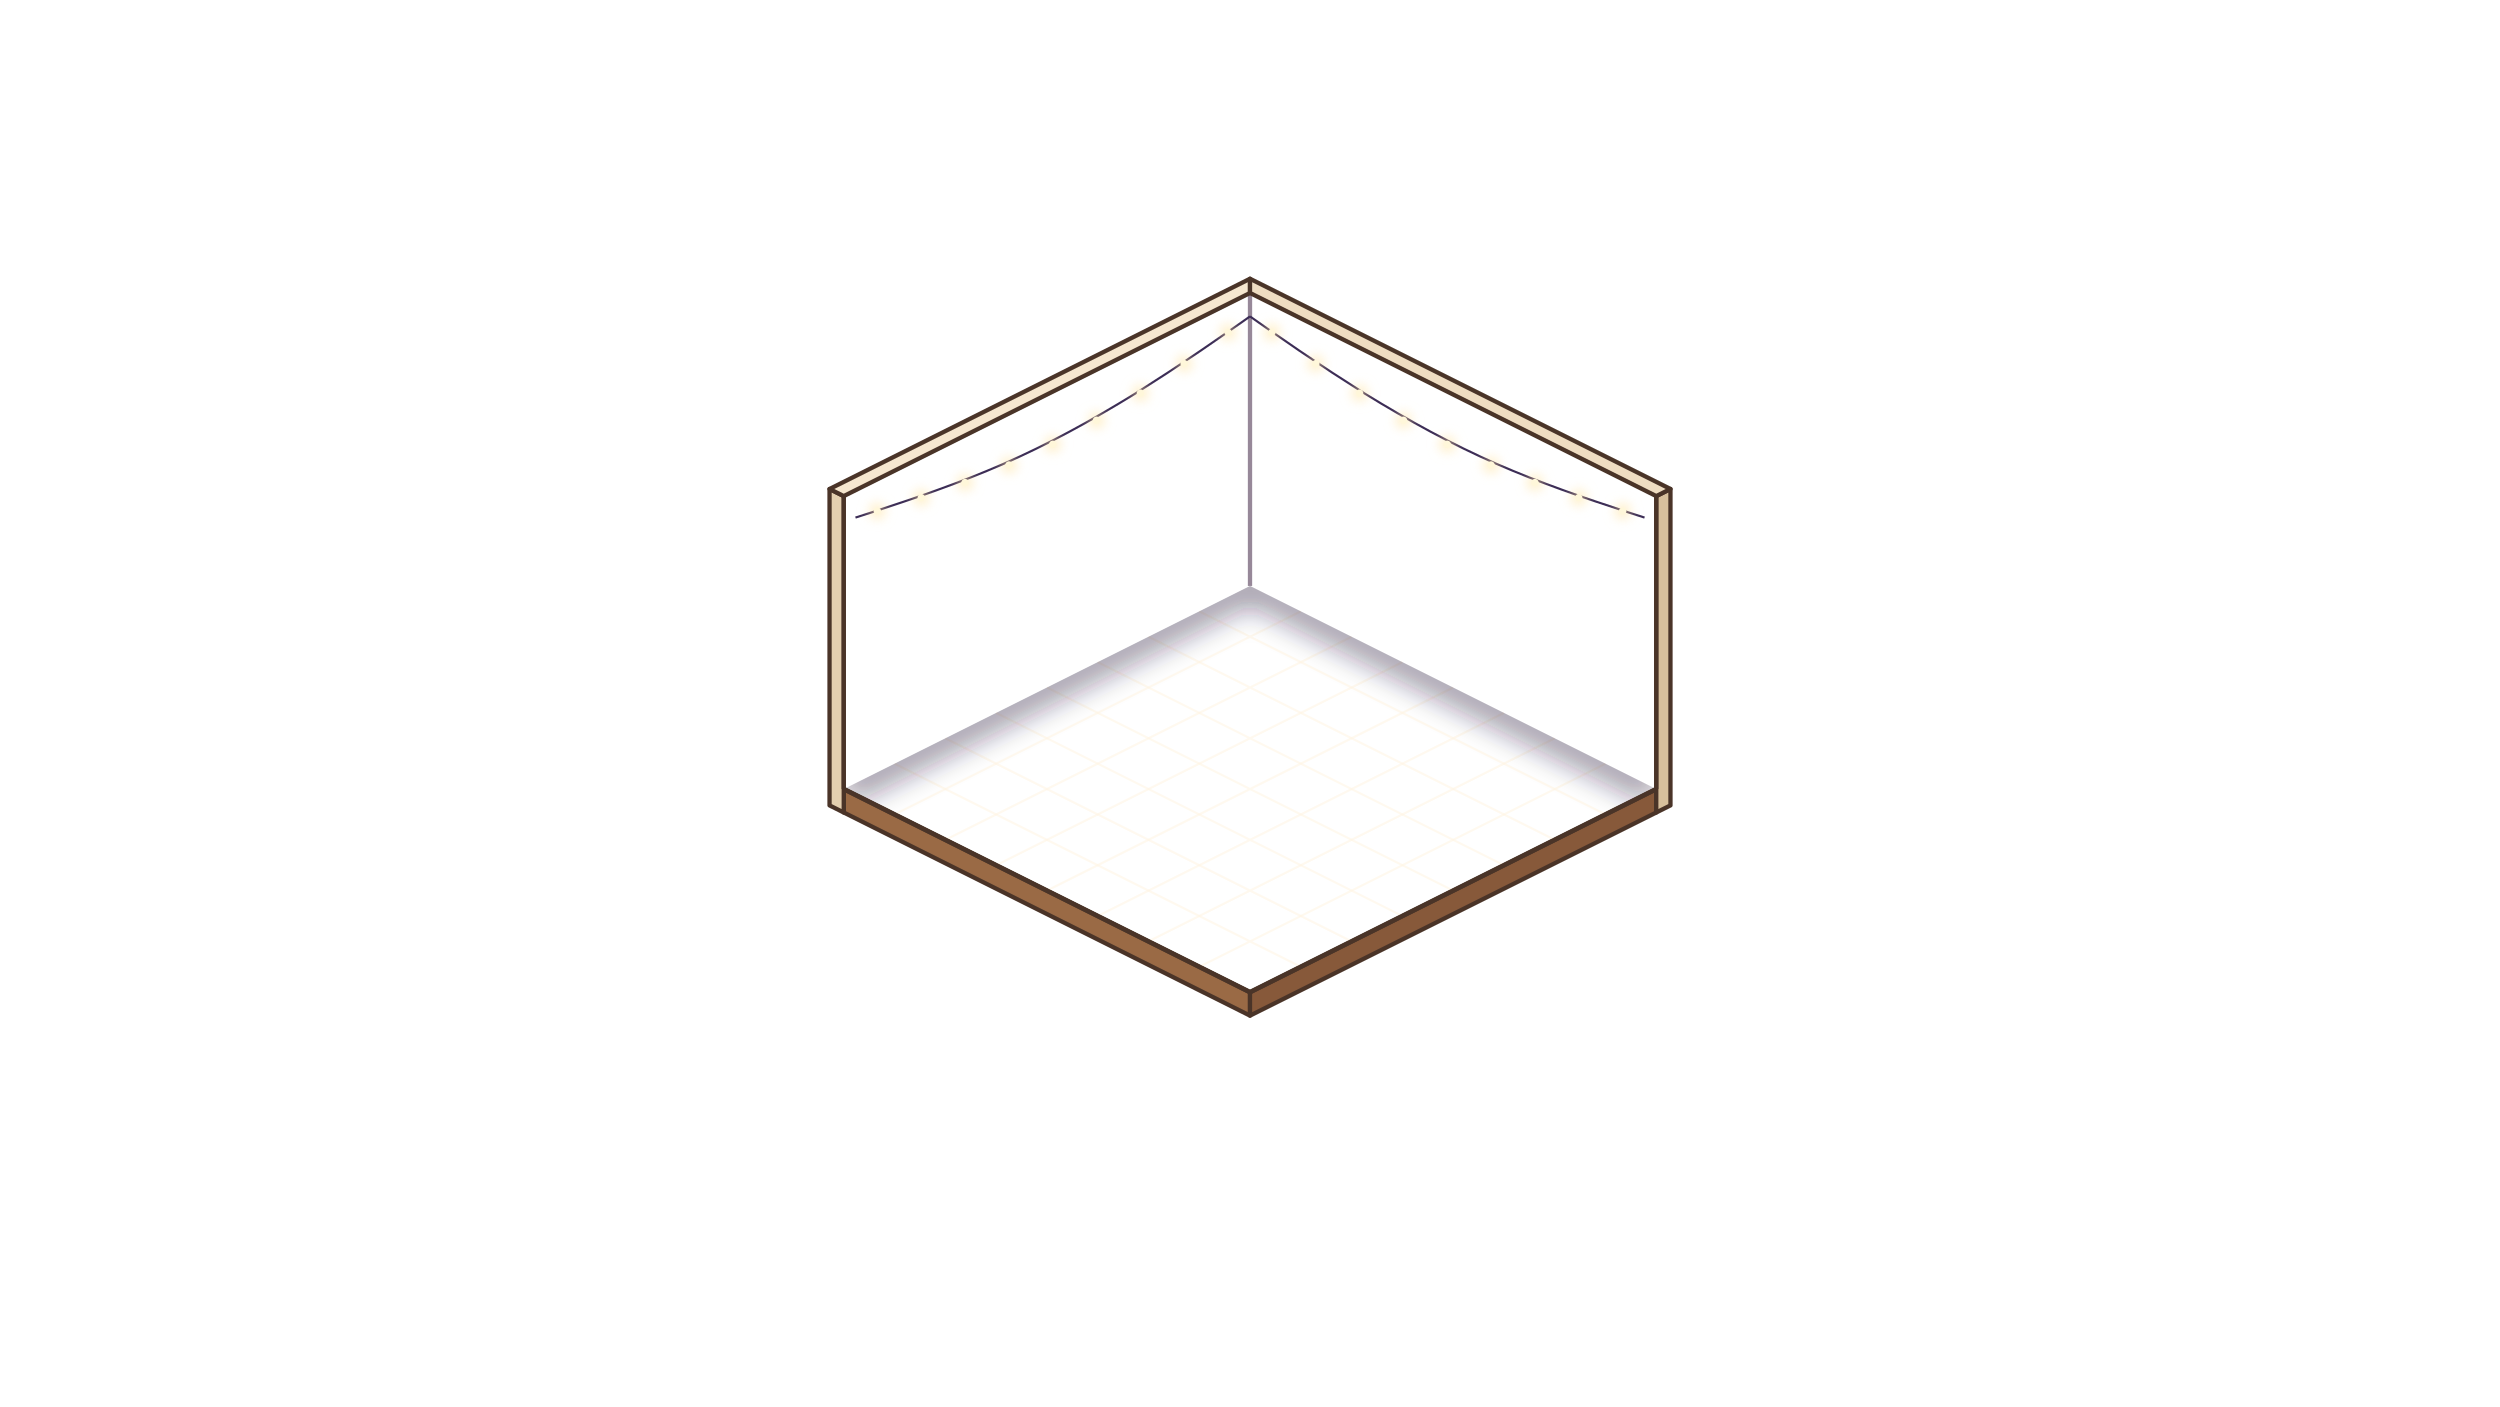
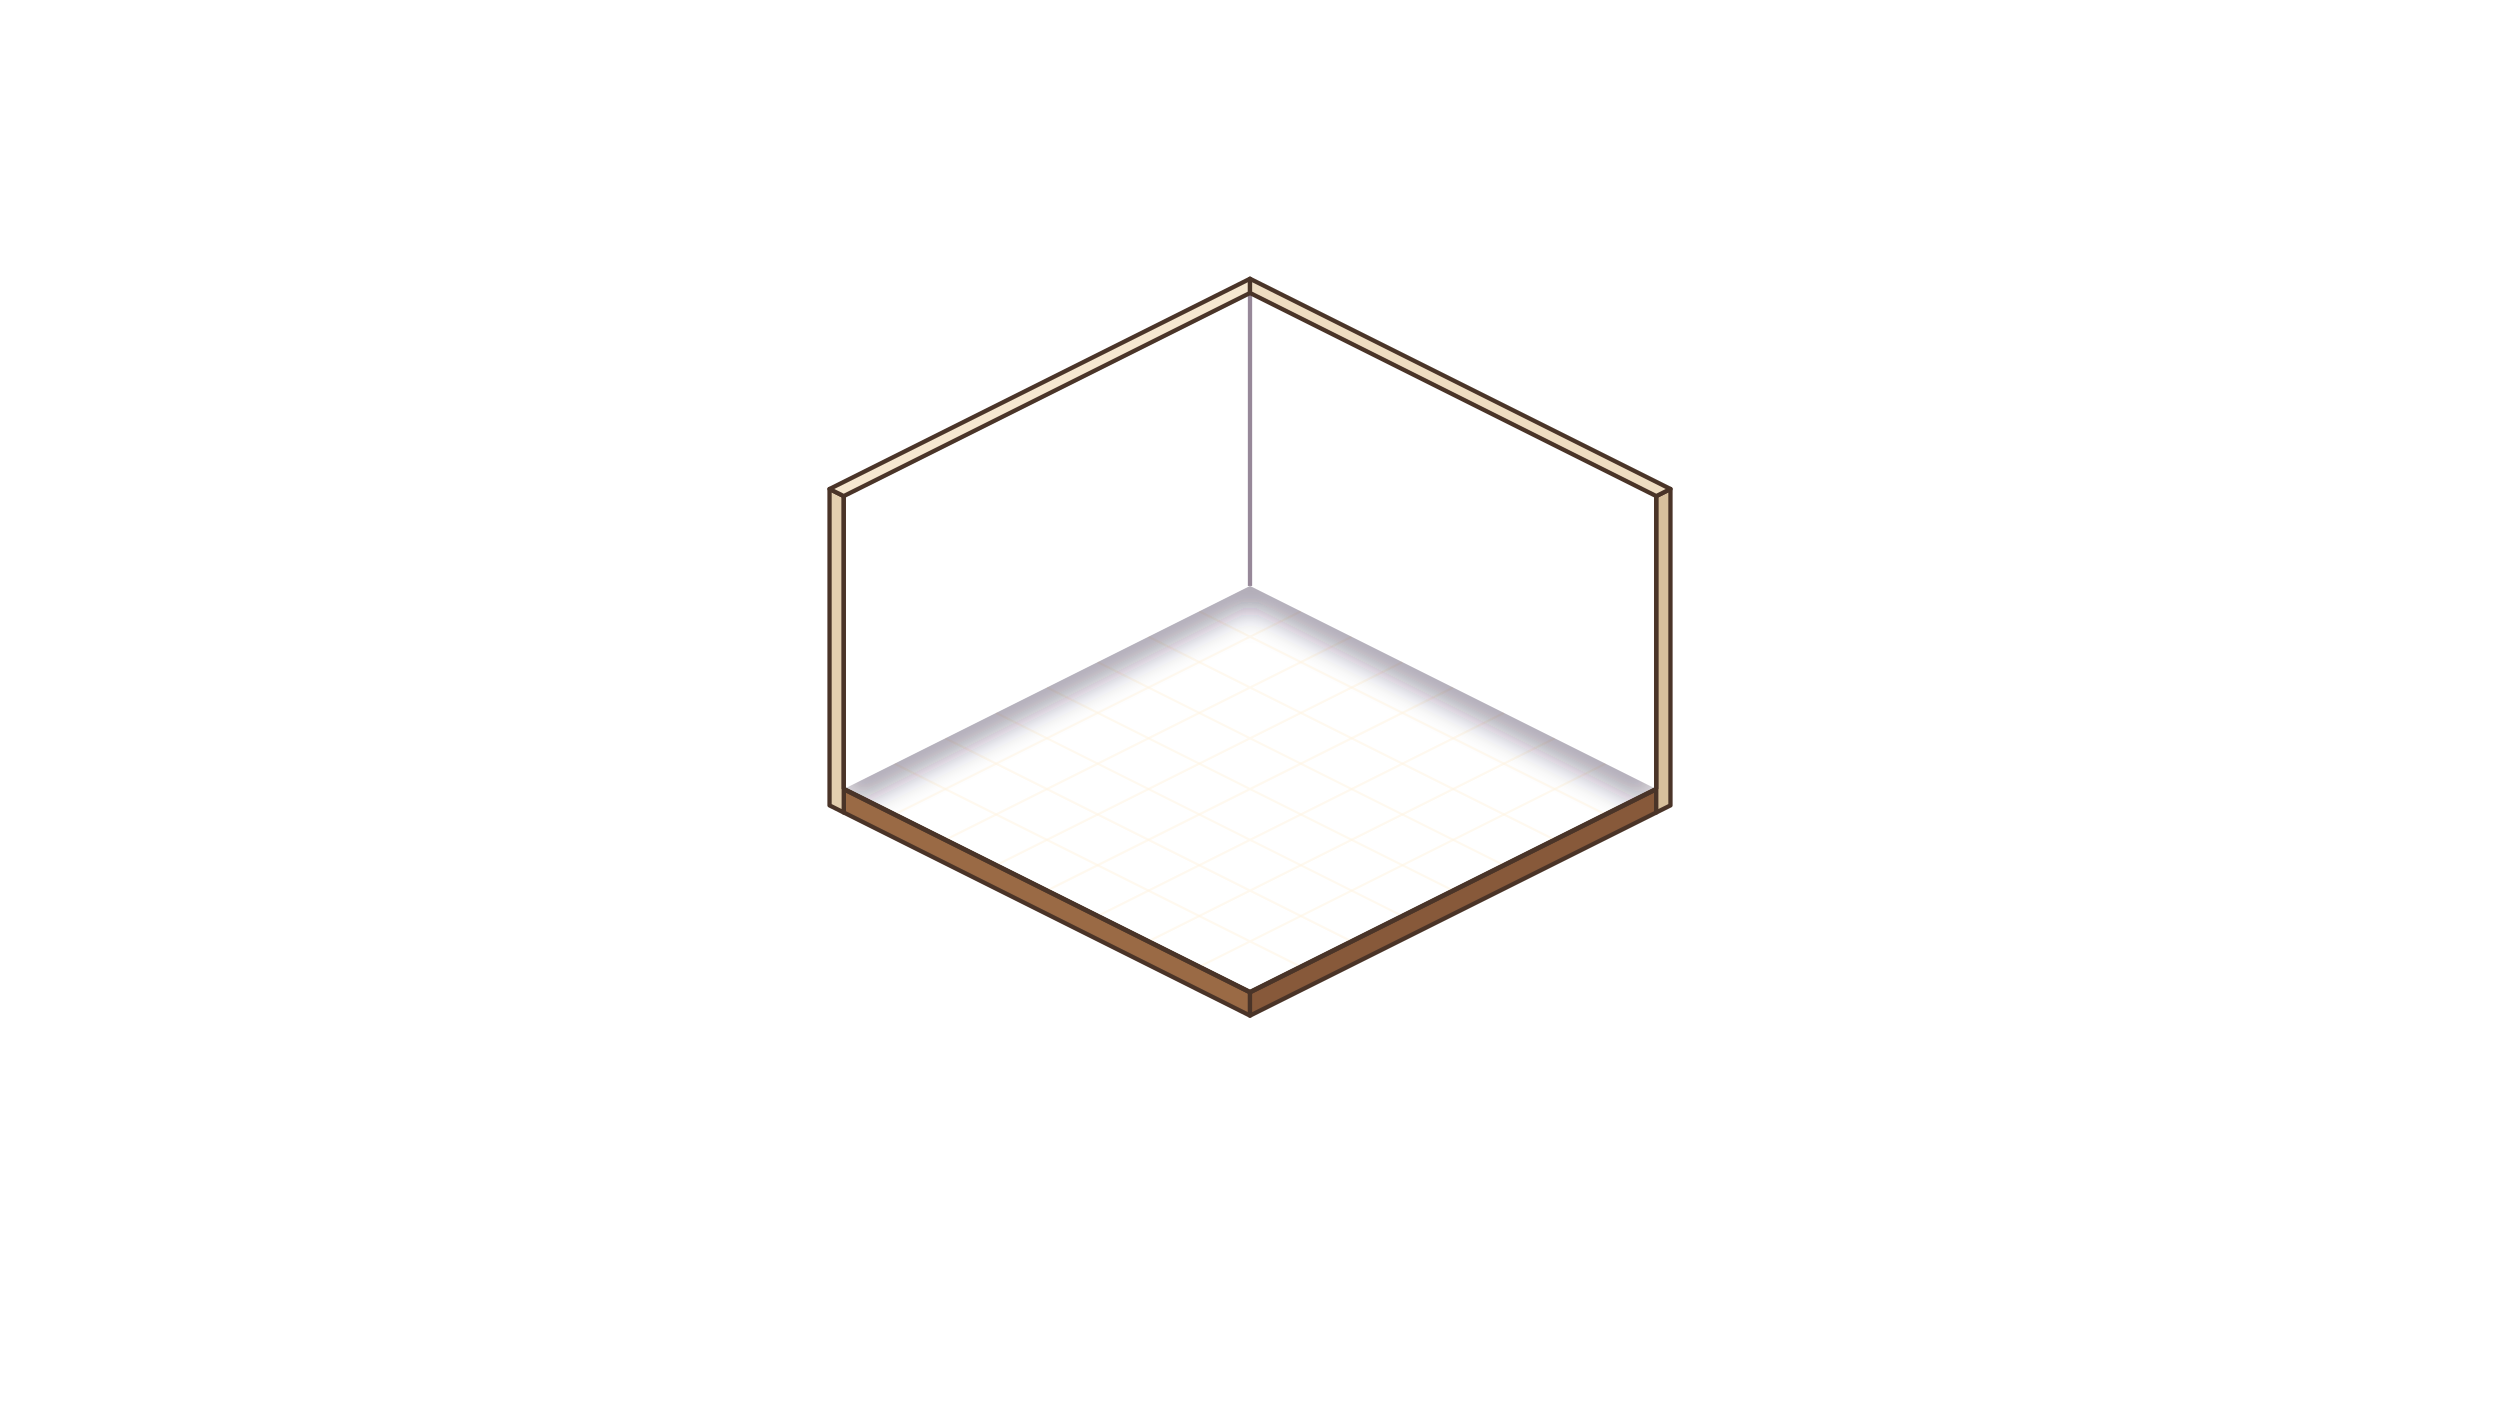
<svg xmlns="http://www.w3.org/2000/svg" width="1280" height="720" viewBox="0 0 1280 720">
  <defs>
    <filter id="bl" x="-2" y="-2" width="5" height="5">
      <feGaussianBlur stdDeviation="2.6" />
    </filter>
    <filter id="ao" x="-.2" y="-.2" width="1.4" height="1.4">
      <feGaussianBlur stdDeviation="7" />
    </filter>
    <filter id="sh" x="-.5" y="-.5" width="2" height="2">
      <feGaussianBlur stdDeviation="3.2" />
    </filter>
    <clipPath id="fl">
      <polygon points="640.00,300.00 848.00,404.00 640.00,508.00 432.00,404.00" />
    </clipPath>
  </defs>
  <g id="slab">
    <polygon points="432.00,404.00 640.00,508.00 640.00,520.00 432.00,416.00" fill="#9A6A45" stroke="#4A3428" stroke-width="2.2" stroke-linejoin="round" />
    <polygon points="640.00,508.00 848.00,404.00 848.00,416.00 640.00,520.00" fill="#87593A" stroke="#4A3428" stroke-width="2.2" stroke-linejoin="round" />
  </g>
  <g id="walls">
    <polygon points="432.00,416.00 432.00,254.00 424.72,250.36 424.72,412.36" fill="#E4CFAF" stroke="#4A3428" stroke-width="2.2" stroke-linejoin="round" />
    <polygon points="848.00,416.00 848.00,254.00 855.28,250.36 855.28,412.36" fill="#D8C09C" stroke="#4A3428" stroke-width="2.2" stroke-linejoin="round" />
    <path d="M640 300 V150" stroke="#523A55" stroke-width="2.2" stroke-opacity=".6" />
    <path d="M432 404 L432 254 M848 404 L848 254" stroke="#4A3428" stroke-width="2.2" />
    <polygon points="432.00,254.00 640.00,150.00 640.00,142.72 424.72,250.36" fill="#F6E7CF" stroke="#4A3428" stroke-width="2.2" stroke-linejoin="round" />
    <polygon points="640.00,150.00 848.00,254.00 855.28,250.36 640.00,142.72" fill="#EFDDC2" stroke="#4A3428" stroke-width="2.2" stroke-linejoin="round" />
  </g>
  <g id="floor">
    <g stroke="#FFF3E2" stroke-opacity=".55" stroke-width="1.1">
      <path d="M666.0 313.0 L458.0 417.0 M614.0 313.0 L822.0 417.0" />
      <path d="M692.0 326.0 L484.0 430.0 M588.0 326.0 L796.0 430.0" />
      <path d="M718.0 339.0 L510.0 443.0 M562.0 339.0 L770.0 443.0" />
      <path d="M744.0 352.0 L536.0 456.0 M536.0 352.0 L744.0 456.0" />
      <path d="M770.0 365.0 L562.0 469.0 M510.0 365.0 L718.0 469.0" />
      <path d="M796.0 378.0 L588.0 482.0 M484.0 378.0 L692.0 482.0" />
      <path d="M822.0 391.0 L614.0 495.0 M458.0 391.0 L666.0 495.0" />
    </g>
    <path d="M432 404 L640 300 L848 404" fill="none" stroke="#2A1838" stroke-opacity=".45" stroke-width="16" filter="url(#ao)" clip-path="url(#fl)" />
    <polyline points="432.00,404.00 640.00,508.00 848.00,404.00" fill="none" stroke="#4A3428" stroke-width="2.4" stroke-linejoin="round" />
  </g>
  <g id="edit" />
  <g id="rug" />
-   <g id="lights">
-     <path d="M438.0 265.0 L446.4 262.3 L454.8 259.5 L463.2 256.7 L471.7 253.8 L480.1 250.8 L488.5 247.7 L496.9 244.5 L505.3 241.1 L513.8 237.5 L522.2 233.7 L530.6 229.7 L539.0 225.5 L547.4 221.1 L555.8 216.5 L564.2 211.7 L572.7 206.7 L581.1 201.6 L589.5 196.2 L597.9 190.8 L606.3 185.2 L614.8 179.5 L623.2 173.7 L631.6 167.9 L640.0 162.0 M640.0 162.0 L648.4 167.9 L656.8 173.7 L665.2 179.5 L673.7 185.2 L682.1 190.8 L690.5 196.2 L698.9 201.6 L707.3 206.7 L715.8 211.7 L724.2 216.5 L732.6 221.1 L741.0 225.5 L749.4 229.7 L757.8 233.7 L766.2 237.5 L774.7 241.1 L783.1 244.5 L791.5 247.7 L799.9 250.8 L808.3 253.8 L816.8 256.7 L825.2 259.5 L833.6 262.3 L842.0 265.0 " fill="none" stroke="#3B2C55" stroke-width="1.1" />
-     <circle cx="449.2" cy="261.7" r="4.2" fill="#FFE3A0" opacity=".55" filter="url(#bl)" />
-     <circle cx="449.2" cy="261.7" r="1.9" fill="#FFF7DA" />
-     <circle cx="471.7" cy="254.8" r="4.2" fill="#FFE3A0" opacity=".55" filter="url(#bl)" />
-     <circle cx="471.7" cy="254.8" r="1.9" fill="#FFF7DA" />
-     <circle cx="494.1" cy="247.1" r="4.2" fill="#FFE3A0" opacity=".55" filter="url(#bl)" />
-     <circle cx="494.1" cy="247.1" r="1.9" fill="#FFF7DA" />
-     <circle cx="516.6" cy="238.1" r="4.2" fill="#FFE3A0" opacity=".55" filter="url(#bl)" />
-     <circle cx="516.6" cy="238.1" r="1.9" fill="#FFF7DA" />
-     <circle cx="539.0" cy="227.5" r="4.2" fill="#FFE3A0" opacity=".55" filter="url(#bl)" />
-     <circle cx="539.0" cy="227.5" r="1.9" fill="#FFF7DA" />
-     <circle cx="561.4" cy="215.2" r="4.2" fill="#FFE3A0" opacity=".55" filter="url(#bl)" />
-     <circle cx="561.4" cy="215.2" r="1.9" fill="#FFF7DA" />
-     <circle cx="583.9" cy="201.3" r="4.2" fill="#FFE3A0" opacity=".55" filter="url(#bl)" />
-     <circle cx="583.9" cy="201.3" r="1.9" fill="#FFF7DA" />
-     <circle cx="606.3" cy="186.2" r="4.2" fill="#FFE3A0" opacity=".55" filter="url(#bl)" />
-     <circle cx="606.3" cy="186.2" r="1.9" fill="#FFF7DA" />
-     <circle cx="628.8" cy="170.2" r="4.2" fill="#FFE3A0" opacity=".55" filter="url(#bl)" />
-     <circle cx="628.8" cy="170.2" r="1.9" fill="#FFF7DA" />
-     <circle cx="651.2" cy="170.2" r="4.2" fill="#FFE3A0" opacity=".55" filter="url(#bl)" />
-     <circle cx="651.2" cy="170.2" r="1.9" fill="#FFF7DA" />
-     <circle cx="673.7" cy="186.2" r="4.2" fill="#FFE3A0" opacity=".55" filter="url(#bl)" />
-     <circle cx="673.7" cy="186.2" r="1.9" fill="#FFF7DA" />
-     <circle cx="696.1" cy="201.3" r="4.2" fill="#FFE3A0" opacity=".55" filter="url(#bl)" />
-     <circle cx="696.1" cy="201.3" r="1.9" fill="#FFF7DA" />
-     <circle cx="718.6" cy="215.2" r="4.2" fill="#FFE3A0" opacity=".55" filter="url(#bl)" />
-     <circle cx="718.6" cy="215.2" r="1.9" fill="#FFF7DA" />
-     <circle cx="741.0" cy="227.5" r="4.2" fill="#FFE3A0" opacity=".55" filter="url(#bl)" />
-     <circle cx="741.0" cy="227.5" r="1.9" fill="#FFF7DA" />
-     <circle cx="763.4" cy="238.1" r="4.2" fill="#FFE3A0" opacity=".55" filter="url(#bl)" />
-     <circle cx="763.4" cy="238.1" r="1.9" fill="#FFF7DA" />
-     <circle cx="785.9" cy="247.1" r="4.2" fill="#FFE3A0" opacity=".55" filter="url(#bl)" />
-     <circle cx="785.9" cy="247.1" r="1.9" fill="#FFF7DA" />
-     <circle cx="808.3" cy="254.8" r="4.2" fill="#FFE3A0" opacity=".55" filter="url(#bl)" />
-     <circle cx="808.3" cy="254.8" r="1.9" fill="#FFF7DA" />
-     <circle cx="830.8" cy="261.7" r="4.2" fill="#FFE3A0" opacity=".55" filter="url(#bl)" />
-     <circle cx="830.8" cy="261.7" r="1.9" fill="#FFF7DA" />
-   </g>
  <g id="shadows" />
</svg>
